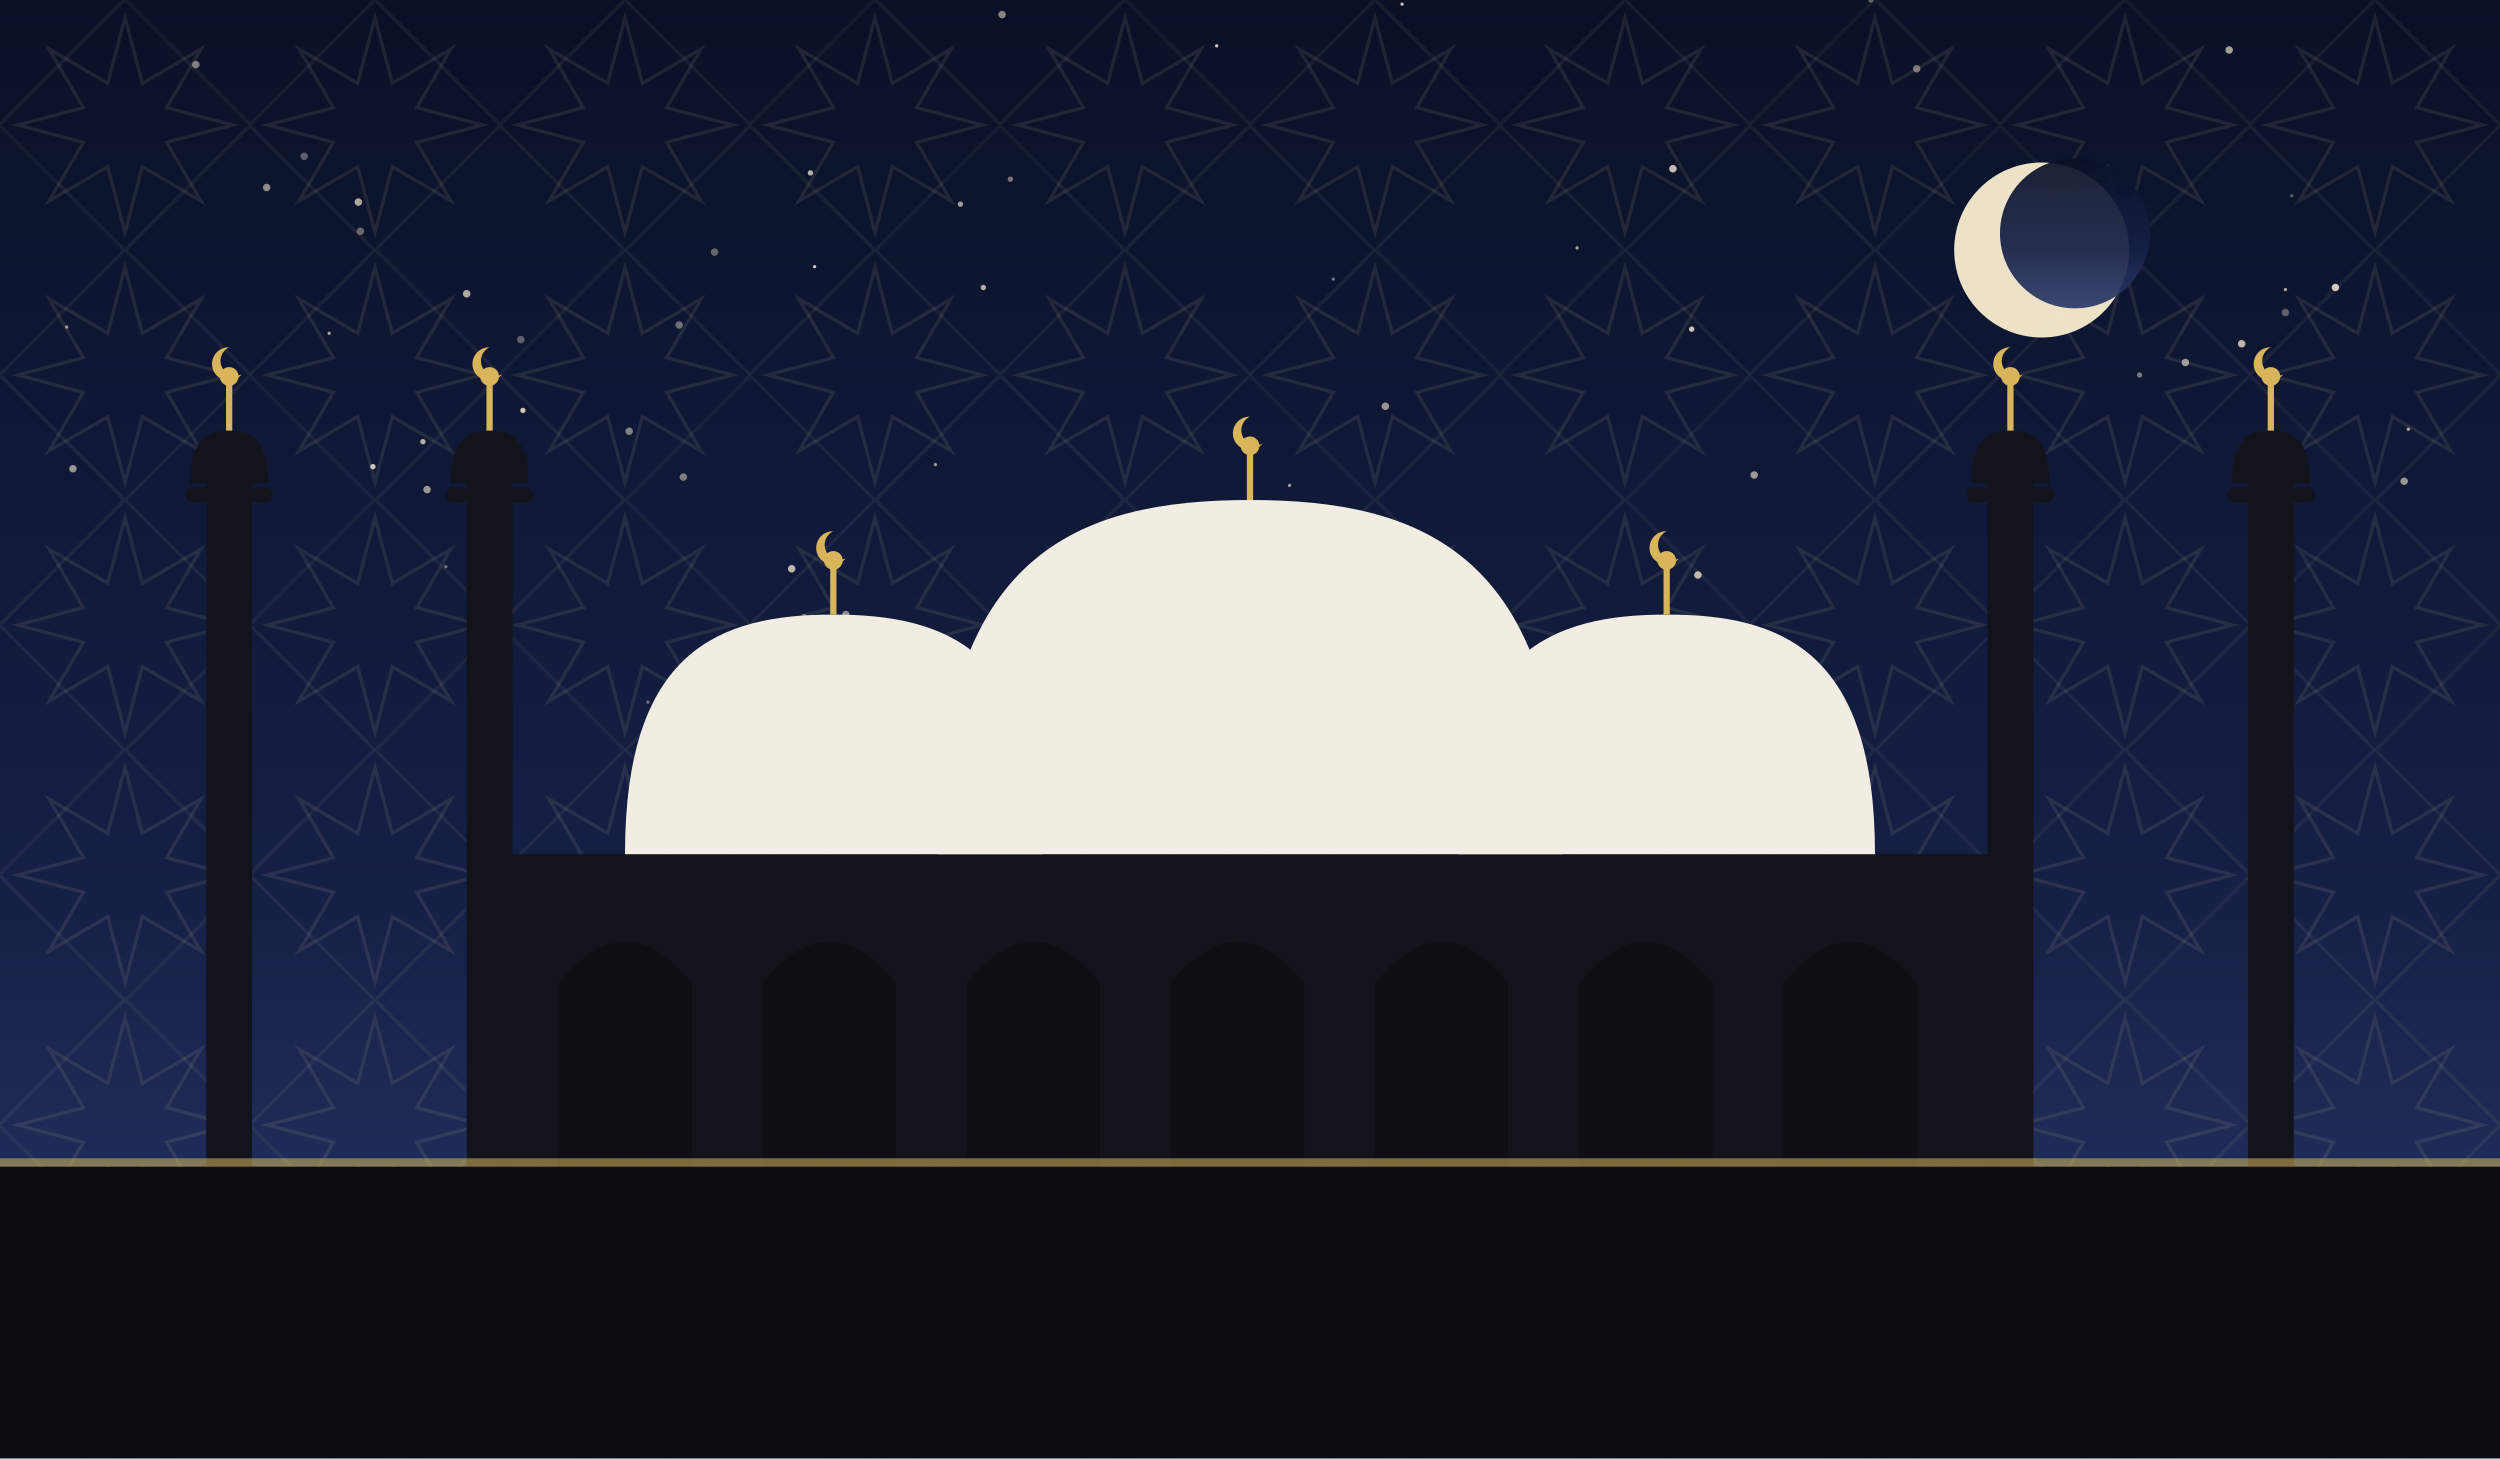
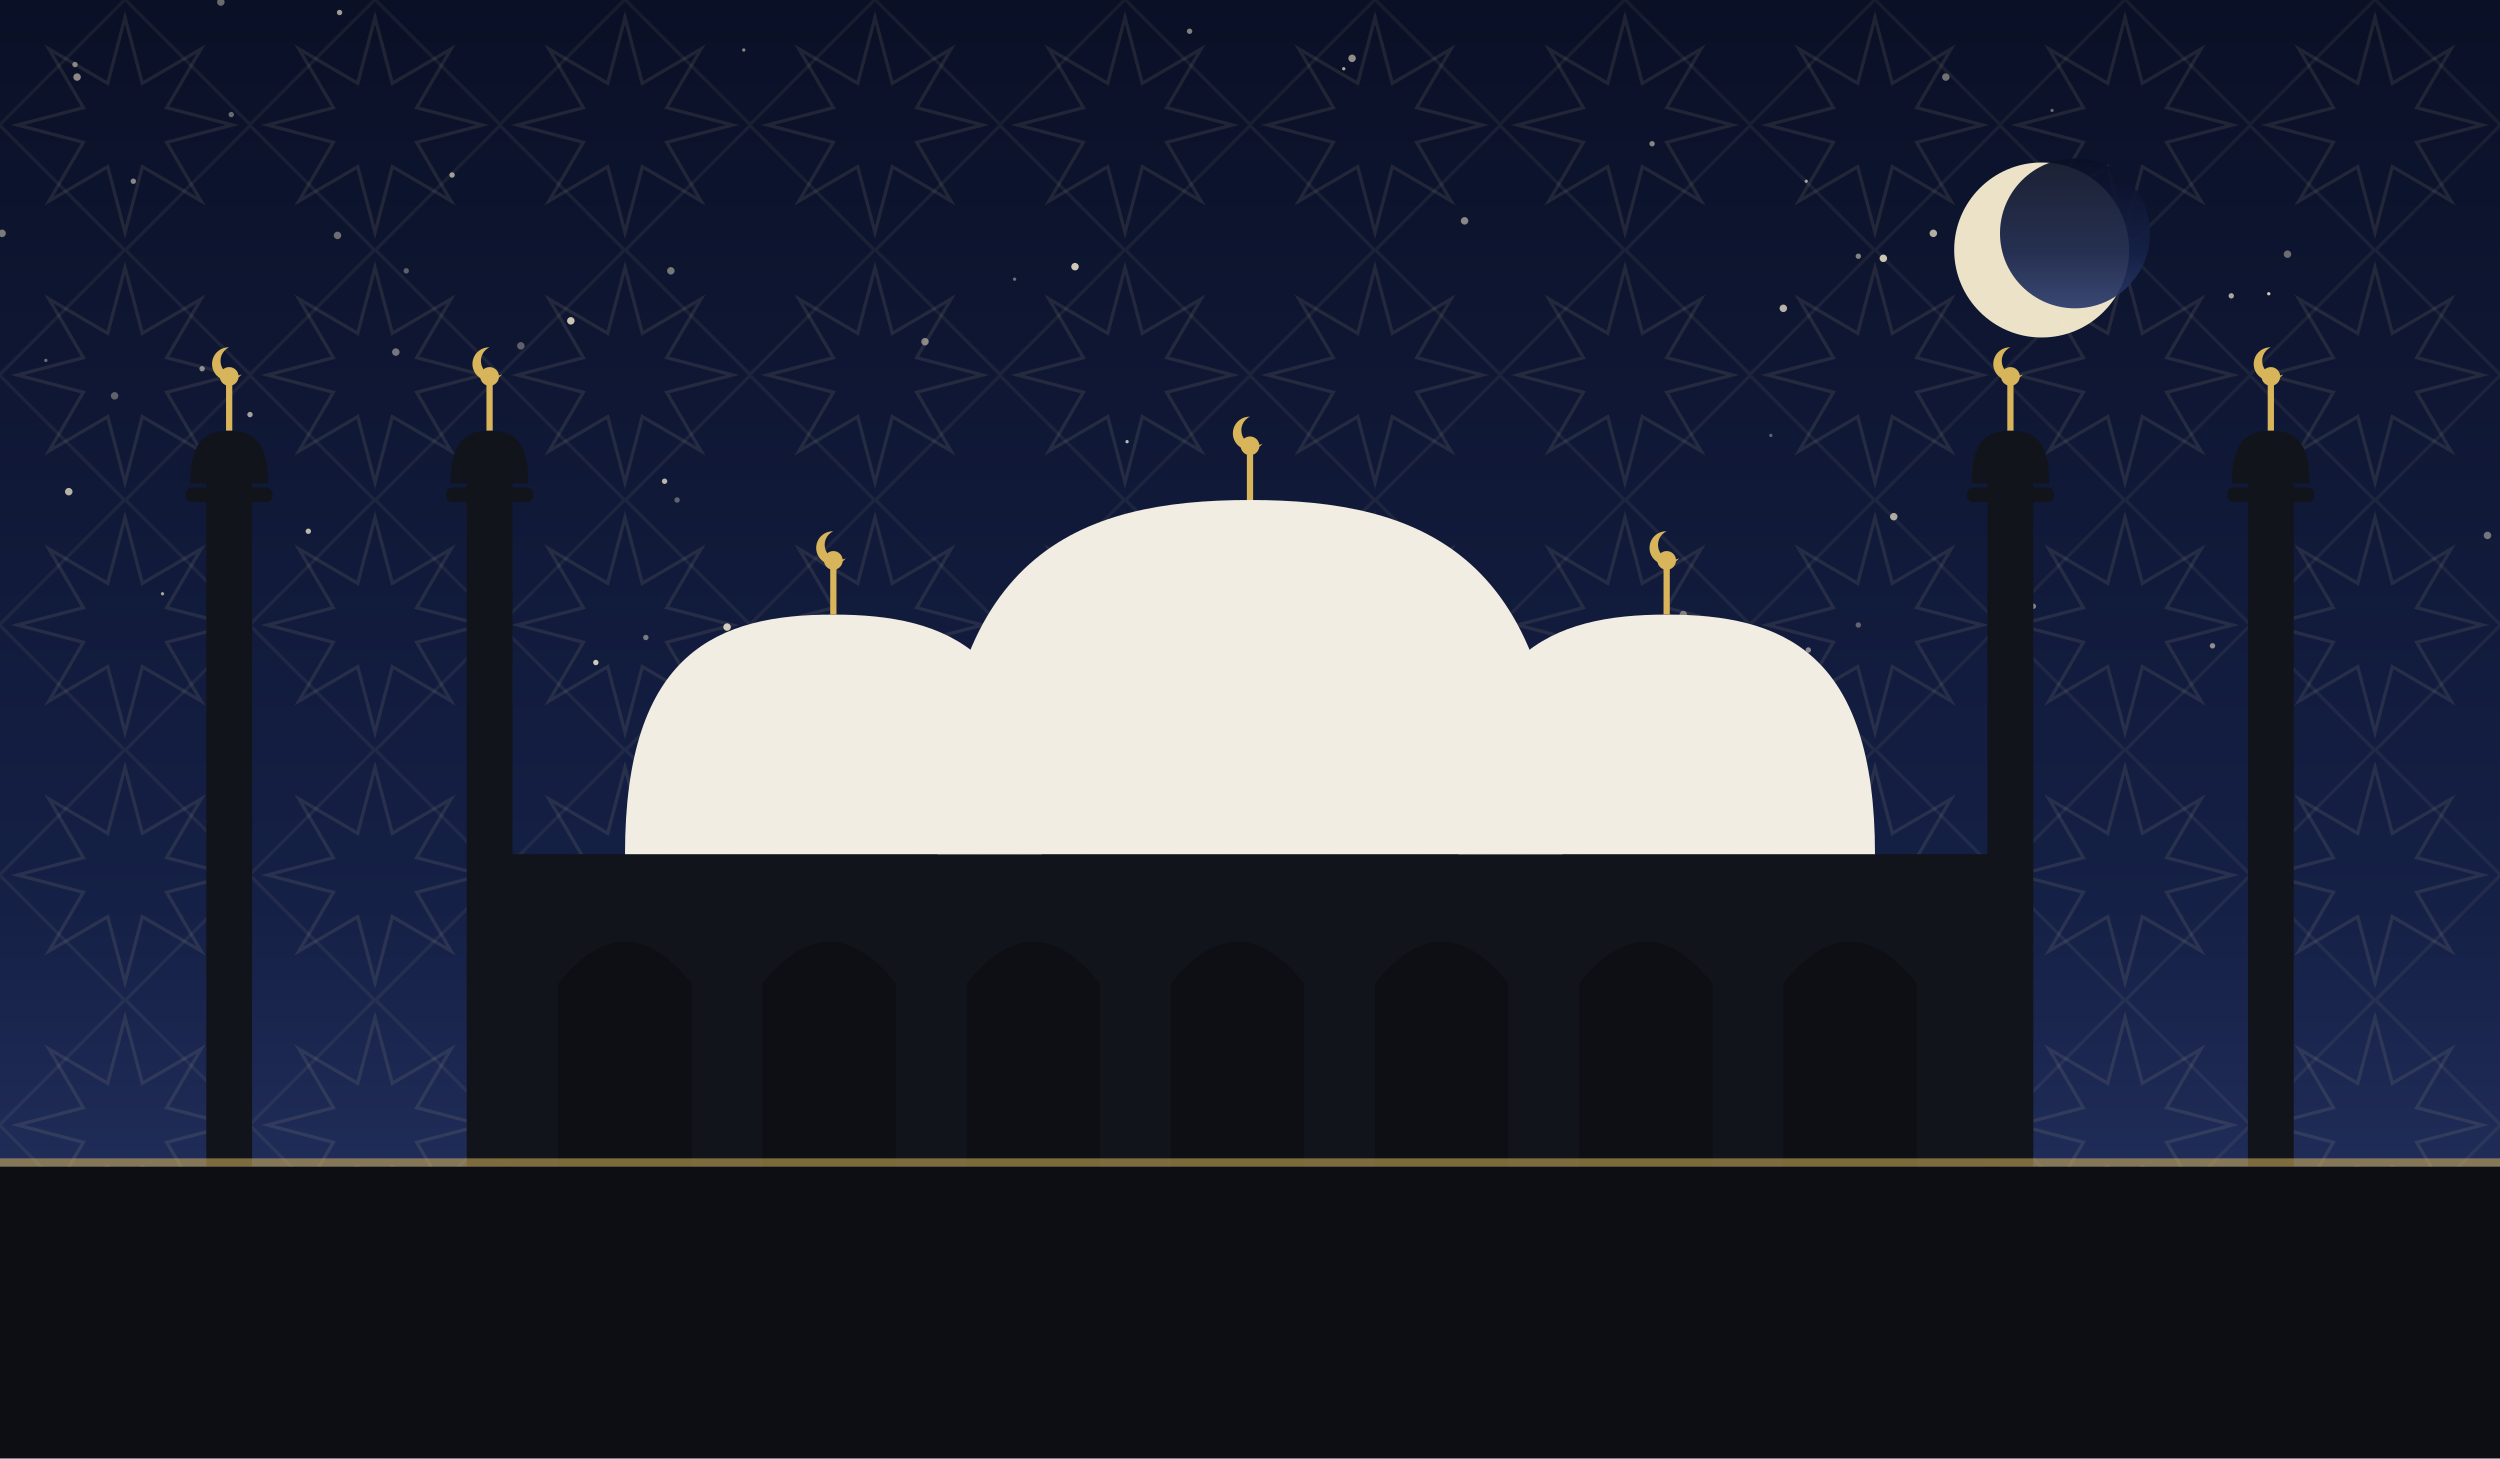
<svg xmlns="http://www.w3.org/2000/svg" viewBox="0 0 1200 700" role="img">
  <defs>
    <linearGradient id="sky" x1="0" y1="0" x2="0" y2="1">
      <stop offset="0" stop-color="#0a1026" />
      <stop offset="0.62" stop-color="#152046" />
      <stop offset="1" stop-color="#2b3a6b" />
    </linearGradient>
    <pattern id="g1" width="120" height="120" patternUnits="userSpaceOnUse">
      <polygon points="111.6,60.0 80.0,68.3 96.5,96.5 68.3,80.0 60.0,111.6 51.7,80.0 23.5,96.5 40.0,68.3 8.4,60.0 40.0,51.7 23.5,23.5 51.7,40.0 60.0,8.4 68.3,40.0 96.5,23.5 80.0,51.7" fill="none" stroke="#e8d9a8" stroke-width="1.6" opacity="0.1" />
      <rect x="17.4" y="17.4" width="85.2" height="85.2" fill="none" stroke="#e8d9a8" stroke-width="1.6" opacity="0.07" transform="rotate(45 60.0 60.0)" />
    </pattern>
  </defs>
  <rect width="1200" height="700" fill="url(#sky)" />
  <rect width="1200" height="700" fill="url(#g1)" />
-   <circle cx="205" cy="235" r="1.8" fill="#f7ecd2" opacity="0.60" />
-   <circle cx="743" cy="312" r="1.8" fill="#f7ecd2" opacity="0.51" />
-   <circle cx="554" cy="292" r="0.8" fill="#f7ecd2" opacity="0.53" />
-   <circle cx="94" cy="31" r="1.8" fill="#f7ecd2" opacity="0.49" />
-   <circle cx="251" cy="197" r="1.3" fill="#f7ecd2" opacity="0.82" />
-   <circle cx="1049" cy="174" r="1.8" fill="#f7ecd2" opacity="0.61" />
-   <circle cx="640" cy="134" r="0.8" fill="#f7ecd2" opacity="0.45" />
-   <circle cx="920" cy="33" r="1.8" fill="#f7ecd2" opacity="0.45" />
-   <circle cx="1097" cy="139" r="0.8" fill="#f7ecd2" opacity="0.68" />
-   <circle cx="955" cy="216" r="1.3" fill="#f7ecd2" opacity="0.65" />
-   <circle cx="326" cy="156" r="1.8" fill="#f7ecd2" opacity="0.41" />
-   <circle cx="146" cy="75" r="1.8" fill="#f7ecd2" opacity="0.35" />
-   <circle cx="343" cy="121" r="1.8" fill="#f7ecd2" opacity="0.38" />
-   <circle cx="461" cy="98" r="1.3" fill="#f7ecd2" opacity="0.63" />
-   <circle cx="812" cy="158" r="1.3" fill="#f7ecd2" opacity="0.81" />
-   <circle cx="172" cy="97" r="1.8" fill="#f7ecd2" opacity="0.69" />
-   <circle cx="389" cy="83" r="1.3" fill="#f7ecd2" opacity="0.72" />
-   <circle cx="767" cy="300" r="1.8" fill="#f7ecd2" opacity="0.35" />
-   <circle cx="898" cy="0" r="1.3" fill="#f7ecd2" opacity="0.35" />
-   <circle cx="998" cy="99" r="1.8" fill="#f7ecd2" opacity="0.37" />
-   <circle cx="35" cy="225" r="1.8" fill="#f7ecd2" opacity="0.60" />
-   <circle cx="673" cy="2" r="0.8" fill="#f7ecd2" opacity="0.81" />
-   <circle cx="584" cy="22" r="0.8" fill="#f7ecd2" opacity="0.83" />
-   <circle cx="224" cy="141" r="1.8" fill="#f7ecd2" opacity="0.69" />
-   <circle cx="481" cy="7" r="1.8" fill="#f7ecd2" opacity="0.52" />
-   <circle cx="179" cy="224" r="1.3" fill="#f7ecd2" opacity="0.81" />
-   <circle cx="1070" cy="24" r="1.8" fill="#f7ecd2" opacity="0.65" />
-   <circle cx="250" cy="163" r="1.8" fill="#f7ecd2" opacity="0.35" />
-   <circle cx="527" cy="309" r="1.8" fill="#f7ecd2" opacity="0.78" />
-   <circle cx="485" cy="86" r="1.3" fill="#f7ecd2" opacity="0.45" />
-   <circle cx="1156" cy="206" r="0.8" fill="#f7ecd2" opacity="0.71" />
-   <circle cx="1076" cy="165" r="1.8" fill="#f7ecd2" opacity="0.75" />
-   <circle cx="173" cy="111" r="1.8" fill="#f7ecd2" opacity="0.38" />
-   <circle cx="391" cy="128" r="0.8" fill="#f7ecd2" opacity="0.83" />
-   <circle cx="842" cy="228" r="1.8" fill="#f7ecd2" opacity="0.61" />
-   <circle cx="302" cy="207" r="1.8" fill="#f7ecd2" opacity="0.49" />
-   <circle cx="619" cy="233" r="0.8" fill="#f7ecd2" opacity="0.62" />
-   <circle cx="1097" cy="150" r="1.8" fill="#f7ecd2" opacity="0.35" />
-   <circle cx="128" cy="90" r="1.8" fill="#f7ecd2" opacity="0.55" />
-   <circle cx="328" cy="229" r="1.8" fill="#f7ecd2" opacity="0.47" />
-   <circle cx="665" cy="195" r="1.8" fill="#f7ecd2" opacity="0.60" />
-   <circle cx="203" cy="212" r="1.3" fill="#f7ecd2" opacity="0.71" />
-   <circle cx="214" cy="272" r="0.8" fill="#f7ecd2" opacity="0.43" />
-   <circle cx="1154" cy="231" r="1.8" fill="#f7ecd2" opacity="0.59" />
-   <circle cx="311" cy="337" r="0.8" fill="#f7ecd2" opacity="0.42" />
-   <circle cx="109" cy="254" r="0.8" fill="#f7ecd2" opacity="0.71" />
-   <circle cx="1100" cy="94" r="0.8" fill="#f7ecd2" opacity="0.35" />
-   <circle cx="380" cy="273" r="1.8" fill="#f7ecd2" opacity="0.75" />
-   <circle cx="757" cy="119" r="0.8" fill="#f7ecd2" opacity="0.68" />
-   <circle cx="815" cy="276" r="1.8" fill="#f7ecd2" opacity="0.75" />
-   <circle cx="386" cy="296" r="1.3" fill="#f7ecd2" opacity="0.41" />
-   <circle cx="406" cy="295" r="1.8" fill="#f7ecd2" opacity="0.55" />
-   <circle cx="803" cy="81" r="1.8" fill="#f7ecd2" opacity="0.78" />
-   <circle cx="1121" cy="138" r="1.8" fill="#f7ecd2" opacity="0.83" />
-   <circle cx="472" cy="138" r="1.3" fill="#f7ecd2" opacity="0.71" />
-   <circle cx="32" cy="157" r="0.8" fill="#f7ecd2" opacity="0.59" />
-   <circle cx="449" cy="223" r="0.8" fill="#f7ecd2" opacity="0.62" />
-   <circle cx="1027" cy="180" r="1.3" fill="#f7ecd2" opacity="0.45" />
-   <circle cx="158" cy="160" r="0.8" fill="#f7ecd2" opacity="0.65" />
-   <circle cx="458" cy="339" r="1.8" fill="#f7ecd2" opacity="0.47" />
+   <circle cx="444" cy="164" r="1.8" fill="#f7ecd2" opacity="0.51" />
+   <circle cx="190" cy="169" r="1.8" fill="#f7ecd2" opacity="0.45" />
+   <circle cx="985" cy="53" r="0.8" fill="#f7ecd2" opacity="0.40" />
+   <circle cx="357" cy="24" r="0.8" fill="#f7ecd2" opacity="0.53" />
+   <circle cx="250" cy="166" r="1.8" fill="#f7ecd2" opacity="0.35" />
+   <circle cx="976" cy="291" r="1.3" fill="#f7ecd2" opacity="0.51" />
+   <circle cx="111" cy="55" r="1.3" fill="#f7ecd2" opacity="0.40" />
+   <circle cx="703" cy="106" r="1.8" fill="#f7ecd2" opacity="0.53" />
+   <circle cx="856" cy="148" r="1.8" fill="#f7ecd2" opacity="0.73" />
+   <circle cx="162" cy="113" r="1.8" fill="#f7ecd2" opacity="0.41" />
+   <circle cx="37" cy="37" r="1.8" fill="#f7ecd2" opacity="0.54" />
+   <circle cx="649" cy="28" r="1.8" fill="#f7ecd2" opacity="0.57" />
+   <circle cx="1062" cy="310" r="1.3" fill="#f7ecd2" opacity="0.55" />
+   <circle cx="148" cy="255" r="1.3" fill="#f7ecd2" opacity="0.75" />
+   <circle cx="763" cy="339" r="1.3" fill="#f7ecd2" opacity="0.42" />
+   <circle cx="195" cy="130" r="1.3" fill="#f7ecd2" opacity="0.35" />
+   <circle cx="868" cy="312" r="1.3" fill="#f7ecd2" opacity="0.51" />
+   <circle cx="934" cy="37" r="1.8" fill="#f7ecd2" opacity="0.43" />
+   <circle cx="1089" cy="141" r="0.8" fill="#f7ecd2" opacity="0.84" />
+   <circle cx="541" cy="212" r="0.8" fill="#f7ecd2" opacity="0.77" />
+   <circle cx="274" cy="154" r="1.8" fill="#f7ecd2" opacity="0.81" />
+   <circle cx="120" cy="199" r="1.3" fill="#f7ecd2" opacity="0.65" />
+   <circle cx="1015" cy="123" r="1.3" fill="#f7ecd2" opacity="0.80" />
+   <circle cx="487" cy="134" r="0.8" fill="#f7ecd2" opacity="0.43" />
+   <circle cx="480" cy="316" r="1.3" fill="#f7ecd2" opacity="0.65" />
+   <circle cx="106" cy="1" r="1.8" fill="#f7ecd2" opacity="0.41" />
+   <circle cx="541" cy="285" r="1.3" fill="#f7ecd2" opacity="0.70" />
+   <circle cx="33" cy="236" r="1.8" fill="#f7ecd2" opacity="0.73" />
+   <circle cx="286" cy="318" r="1.3" fill="#f7ecd2" opacity="0.83" />
+   <circle cx="892" cy="123" r="1.3" fill="#f7ecd2" opacity="0.51" />
+   <circle cx="867" cy="87" r="0.8" fill="#f7ecd2" opacity="0.64" />
+   <circle cx="379" cy="318" r="1.3" fill="#f7ecd2" opacity="0.57" />
+   <circle cx="892" cy="300" r="1.3" fill="#f7ecd2" opacity="0.35" />
+   <circle cx="78" cy="285" r="0.8" fill="#f7ecd2" opacity="0.65" />
+   <circle cx="793" cy="69" r="1.3" fill="#f7ecd2" opacity="0.52" />
+   <circle cx="325" cy="240" r="1.3" fill="#f7ecd2" opacity="0.35" />
+   <circle cx="1098" cy="122" r="1.8" fill="#f7ecd2" opacity="0.41" />
+   <circle cx="64" cy="87" r="1.3" fill="#f7ecd2" opacity="0.53" />
+   <circle cx="319" cy="231" r="1.3" fill="#f7ecd2" opacity="0.74" />
+   <circle cx="1071" cy="142" r="1.3" fill="#f7ecd2" opacity="0.67" />
+   <circle cx="904" cy="124" r="1.8" fill="#f7ecd2" opacity="0.81" />
+   <circle cx="850" cy="209" r="0.8" fill="#f7ecd2" opacity="0.35" />
+   <circle cx="645" cy="33" r="0.8" fill="#f7ecd2" opacity="0.70" />
+   <circle cx="217" cy="84" r="1.3" fill="#f7ecd2" opacity="0.63" />
+   <circle cx="310" cy="306" r="1.3" fill="#f7ecd2" opacity="0.45" />
+   <circle cx="36" cy="31" r="1.3" fill="#f7ecd2" opacity="0.51" />
+   <circle cx="571" cy="15" r="1.3" fill="#f7ecd2" opacity="0.50" />
+   <circle cx="163" cy="6" r="1.3" fill="#f7ecd2" opacity="0.63" />
+   <circle cx="516" cy="128" r="1.8" fill="#f7ecd2" opacity="0.83" />
+   <circle cx="22" cy="173" r="0.8" fill="#f7ecd2" opacity="0.41" />
+   <circle cx="97" cy="177" r="1.3" fill="#f7ecd2" opacity="0.54" />
+   <circle cx="909" cy="248" r="1.8" fill="#f7ecd2" opacity="0.67" />
+   <circle cx="322" cy="130" r="1.8" fill="#f7ecd2" opacity="0.45" />
+   <circle cx="808" cy="295" r="1.8" fill="#f7ecd2" opacity="0.45" />
+   <circle cx="423" cy="319" r="1.3" fill="#f7ecd2" opacity="0.72" />
+   <circle cx="55" cy="190" r="1.8" fill="#f7ecd2" opacity="0.35" />
+   <circle cx="928" cy="112" r="1.8" fill="#f7ecd2" opacity="0.71" />
+   <circle cx="1194" cy="257" r="1.8" fill="#f7ecd2" opacity="0.43" />
+   <circle cx="349" cy="301" r="1.8" fill="#f7ecd2" opacity="0.84" />
+   <circle cx="1" cy="112" r="1.8" fill="#f7ecd2" opacity="0.47" />
  <circle cx="980" cy="120" r="42" fill="#f6ecd0" opacity="0.95" />
  <circle cx="996" cy="112" r="36" fill="url(#sky)" opacity="0.92" />
  <rect x="240" y="410" width="720" height="150" fill="#12141c" />
  <path d="M 268 560 L 268 472 Q 300 432 332 472 L 332 560 Z" fill="#0c0e14" opacity="0.9" />
  <path d="M 366 560 L 366 472 Q 398 432 430 472 L 430 560 Z" fill="#0c0e14" opacity="0.9" />
  <path d="M 464 560 L 464 472 Q 496 432 528 472 L 528 560 Z" fill="#0c0e14" opacity="0.9" />
  <path d="M 562 560 L 562 472 Q 594 432 626 472 L 626 560 Z" fill="#0c0e14" opacity="0.9" />
  <path d="M 660 560 L 660 472 Q 692 432 724 472 L 724 560 Z" fill="#0c0e14" opacity="0.9" />
  <path d="M 758 560 L 758 472 Q 790 432 822 472 L 822 560 Z" fill="#0c0e14" opacity="0.9" />
  <path d="M 856 560 L 856 472 Q 888 432 920 472 L 920 560 Z" fill="#0c0e14" opacity="0.9" />
  <path d="M 450 410 C 450 265.5, 517.5 240, 600 240 C 682.5 240, 750 265.5, 750 410 Z" fill="#f2ede2" />
  <line x1="600" y1="240" x2="600" y2="218" stroke="#d8b45a" stroke-width="3" />
  <circle cx="600" cy="214" r="4.5" fill="#d8b45a" />
  <path d="M 600 200 a 8 8 0 1 0 6 13 a 6.4 6.4 0 1 1 -6 -13 Z" fill="#d8b45a" />
  <path d="M 300 410 C 300 312.25, 345.0 295, 400 295 C 455.0 295, 500 312.25, 500 410 Z" fill="#f2ede2" />
  <line x1="400" y1="295" x2="400" y2="273" stroke="#d8b45a" stroke-width="3" />
  <circle cx="400" cy="269" r="4.5" fill="#d8b45a" />
  <path d="M 400 255 a 8 8 0 1 0 6 13 a 6.4 6.4 0 1 1 -6 -13 Z" fill="#d8b45a" />
  <path d="M 700 410 C 700 312.25, 745.0 295, 800 295 C 855.0 295, 900 312.25, 900 410 Z" fill="#f2ede2" />
  <line x1="800" y1="295" x2="800" y2="273" stroke="#d8b45a" stroke-width="3" />
  <circle cx="800" cy="269" r="4.5" fill="#d8b45a" />
  <path d="M 800 255 a 8 8 0 1 0 6 13 a 6.4 6.4 0 1 1 -6 -13 Z" fill="#d8b45a" />
  <rect x="99.0" y="230" width="22" height="330" fill="#12141c" />
  <rect x="89.1" y="234" width="41.8" height="7" rx="3" fill="#12141c" />
  <path d="M 91.3 232 C 91.3 210.495, 99.715 206.7, 110 206.7 C 120.285 206.7, 128.7 210.495, 128.7 232 Z" fill="#12141c" />
  <line x1="110" y1="206.7" x2="110" y2="184.7" stroke="#d8b45a" stroke-width="3" />
  <circle cx="110" cy="180.7" r="4.5" fill="#d8b45a" />
  <path d="M 110 166.7 a 8 8 0 1 0 6 13 a 6.4 6.4 0 1 1 -6 -13 Z" fill="#d8b45a" />
  <rect x="224.0" y="230" width="22" height="330" fill="#12141c" />
  <rect x="214.1" y="234" width="41.8" height="7" rx="3" fill="#12141c" />
  <path d="M 216.3 232 C 216.3 210.495, 224.715 206.7, 235 206.7 C 245.285 206.7, 253.7 210.495, 253.7 232 Z" fill="#12141c" />
  <line x1="235" y1="206.7" x2="235" y2="184.7" stroke="#d8b45a" stroke-width="3" />
  <circle cx="235" cy="180.7" r="4.5" fill="#d8b45a" />
  <path d="M 235 166.7 a 8 8 0 1 0 6 13 a 6.4 6.4 0 1 1 -6 -13 Z" fill="#d8b45a" />
  <rect x="954.0" y="230" width="22" height="330" fill="#12141c" />
  <rect x="944.1" y="234" width="41.8" height="7" rx="3" fill="#12141c" />
  <path d="M 946.3 232 C 946.3 210.495, 954.715 206.7, 965 206.7 C 975.285 206.7, 983.7 210.495, 983.7 232 Z" fill="#12141c" />
  <line x1="965" y1="206.7" x2="965" y2="184.7" stroke="#d8b45a" stroke-width="3" />
  <circle cx="965" cy="180.7" r="4.5" fill="#d8b45a" />
  <path d="M 965 166.7 a 8 8 0 1 0 6 13 a 6.4 6.4 0 1 1 -6 -13 Z" fill="#d8b45a" />
  <rect x="1079.0" y="230" width="22" height="330" fill="#12141c" />
  <rect x="1069.1" y="234" width="41.8" height="7" rx="3" fill="#12141c" />
  <path d="M 1071.3 232 C 1071.3 210.495, 1079.715 206.7, 1090 206.7 C 1100.285 206.7, 1108.7 210.495, 1108.7 232 Z" fill="#12141c" />
  <line x1="1090" y1="206.7" x2="1090" y2="184.7" stroke="#d8b45a" stroke-width="3" />
  <circle cx="1090" cy="180.7" r="4.5" fill="#d8b45a" />
  <path d="M 1090 166.7 a 8 8 0 1 0 6 13 a 6.4 6.4 0 1 1 -6 -13 Z" fill="#d8b45a" />
  <rect x="0" y="560" width="1200" height="140" fill="#0c0e14" />
  <rect x="0" y="556" width="1200" height="4" fill="#d8b45a" opacity="0.55" />
</svg>
